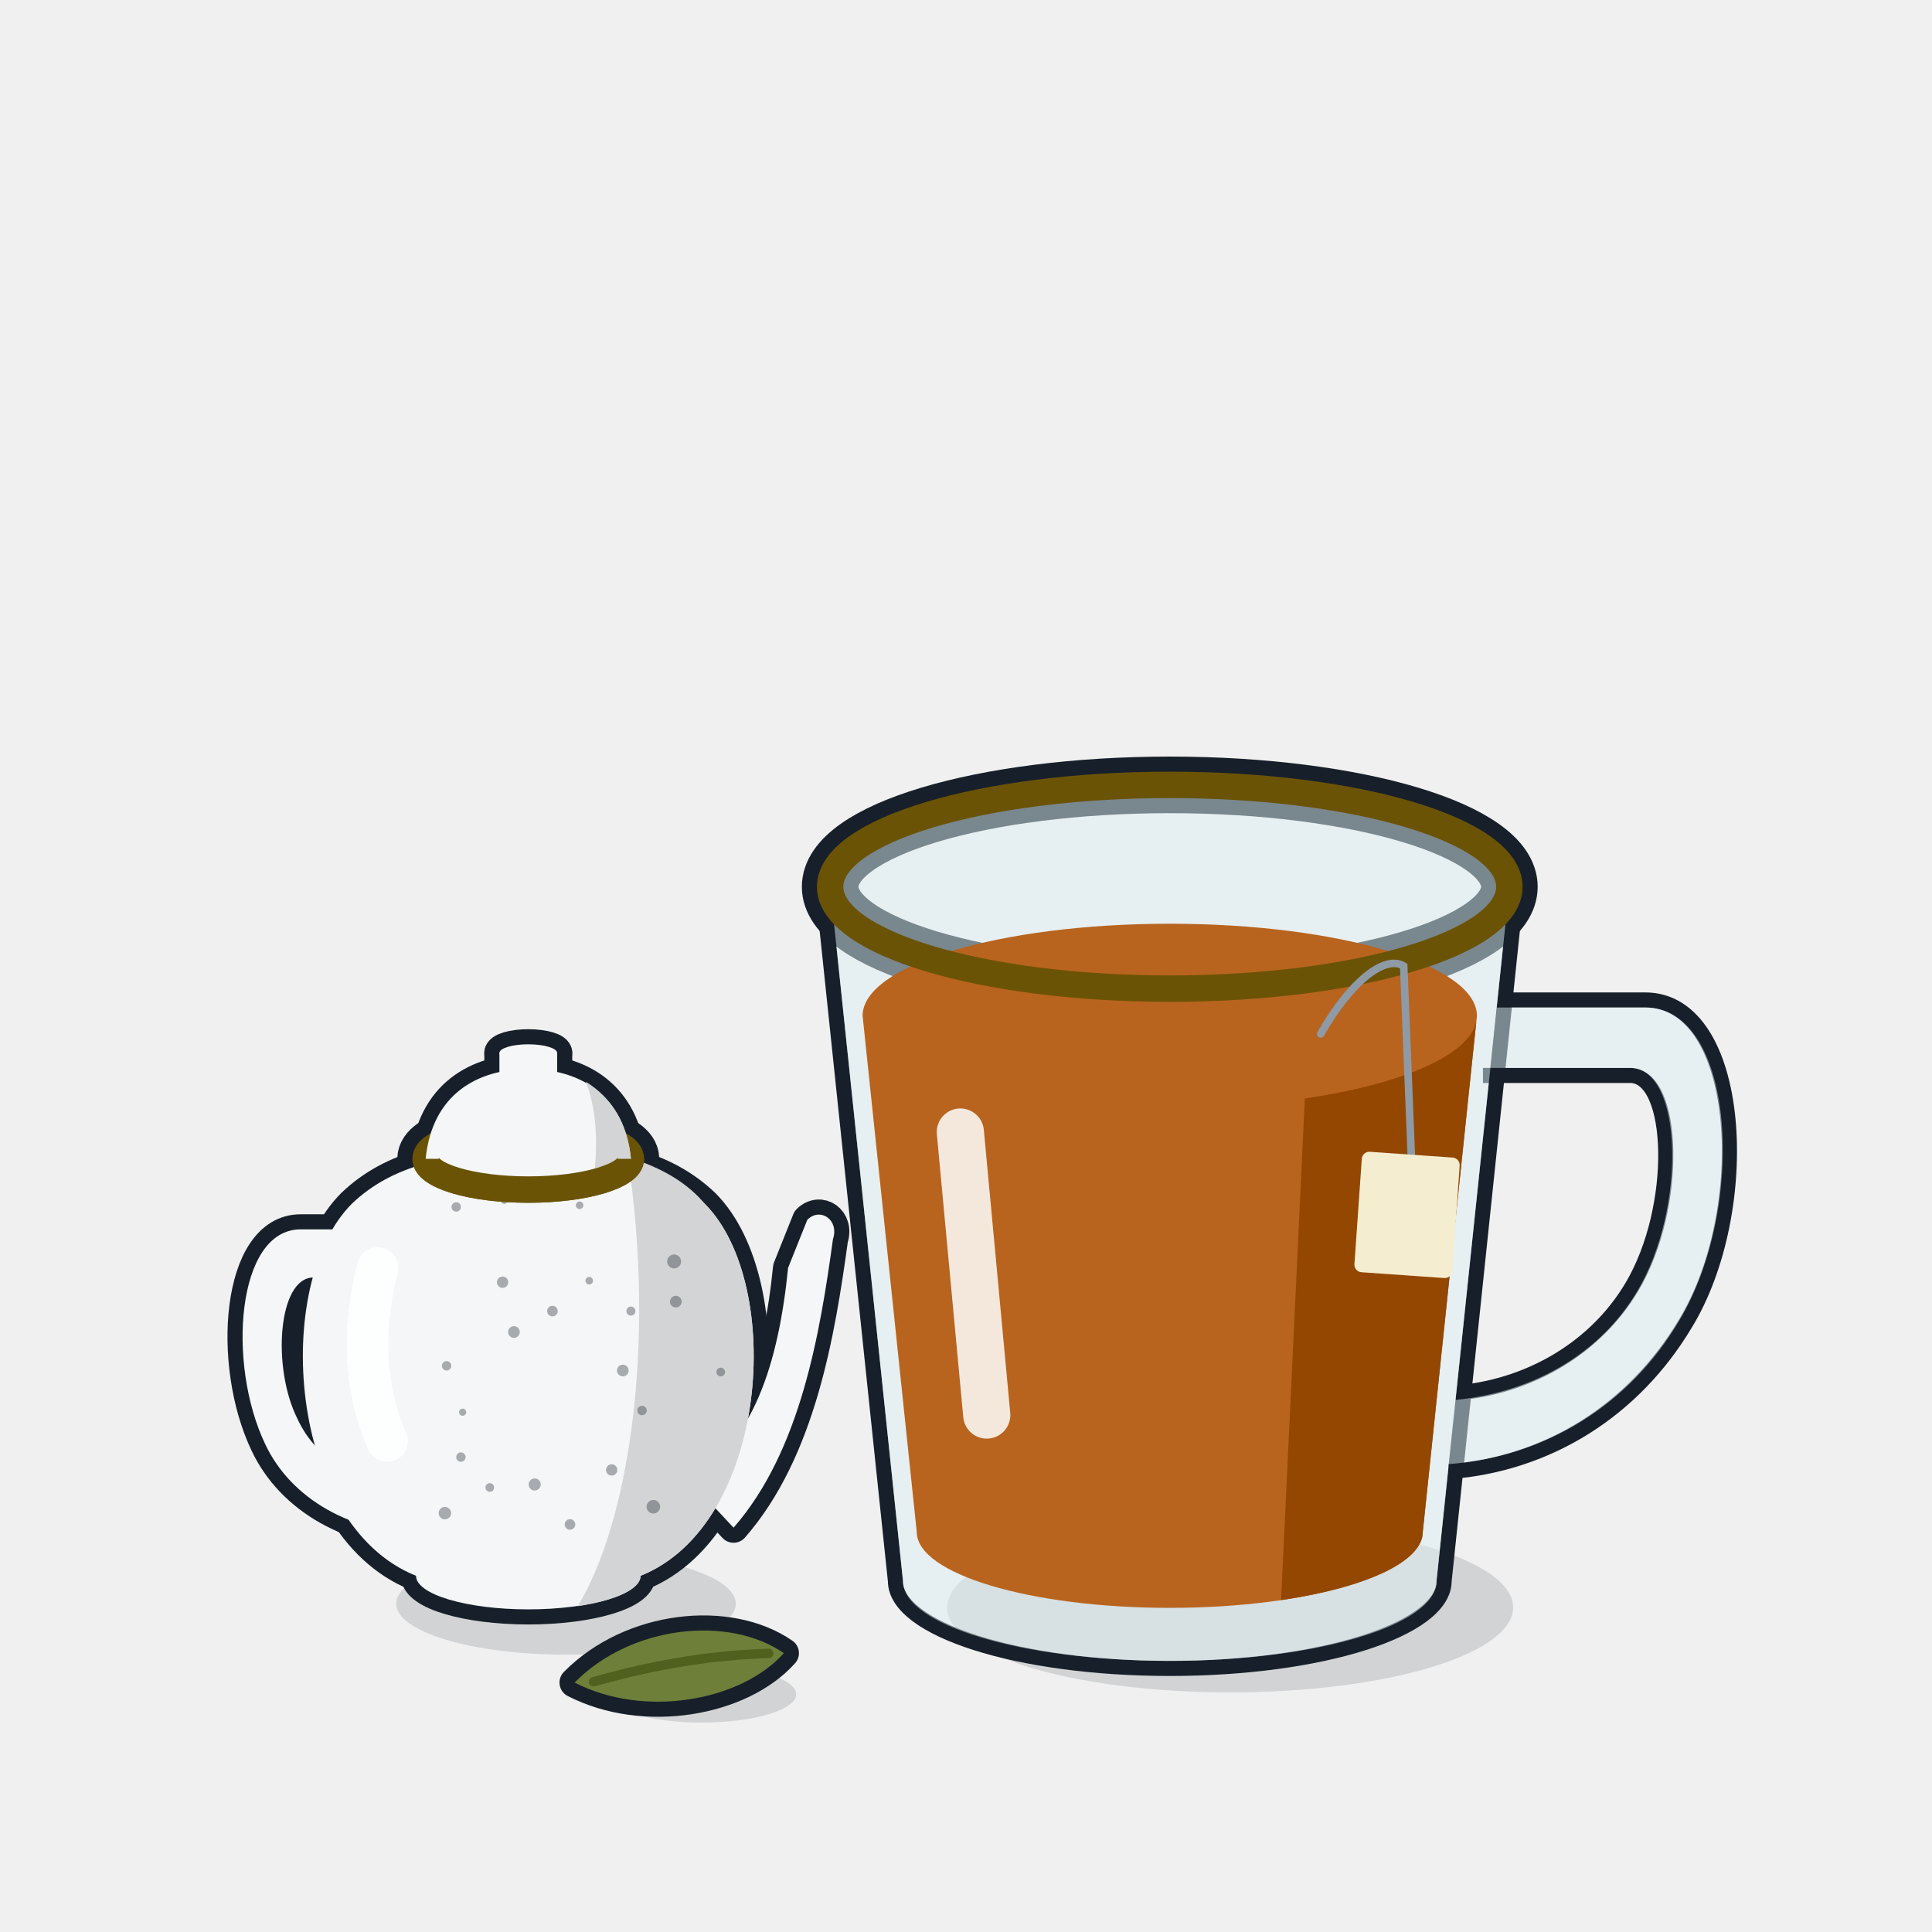
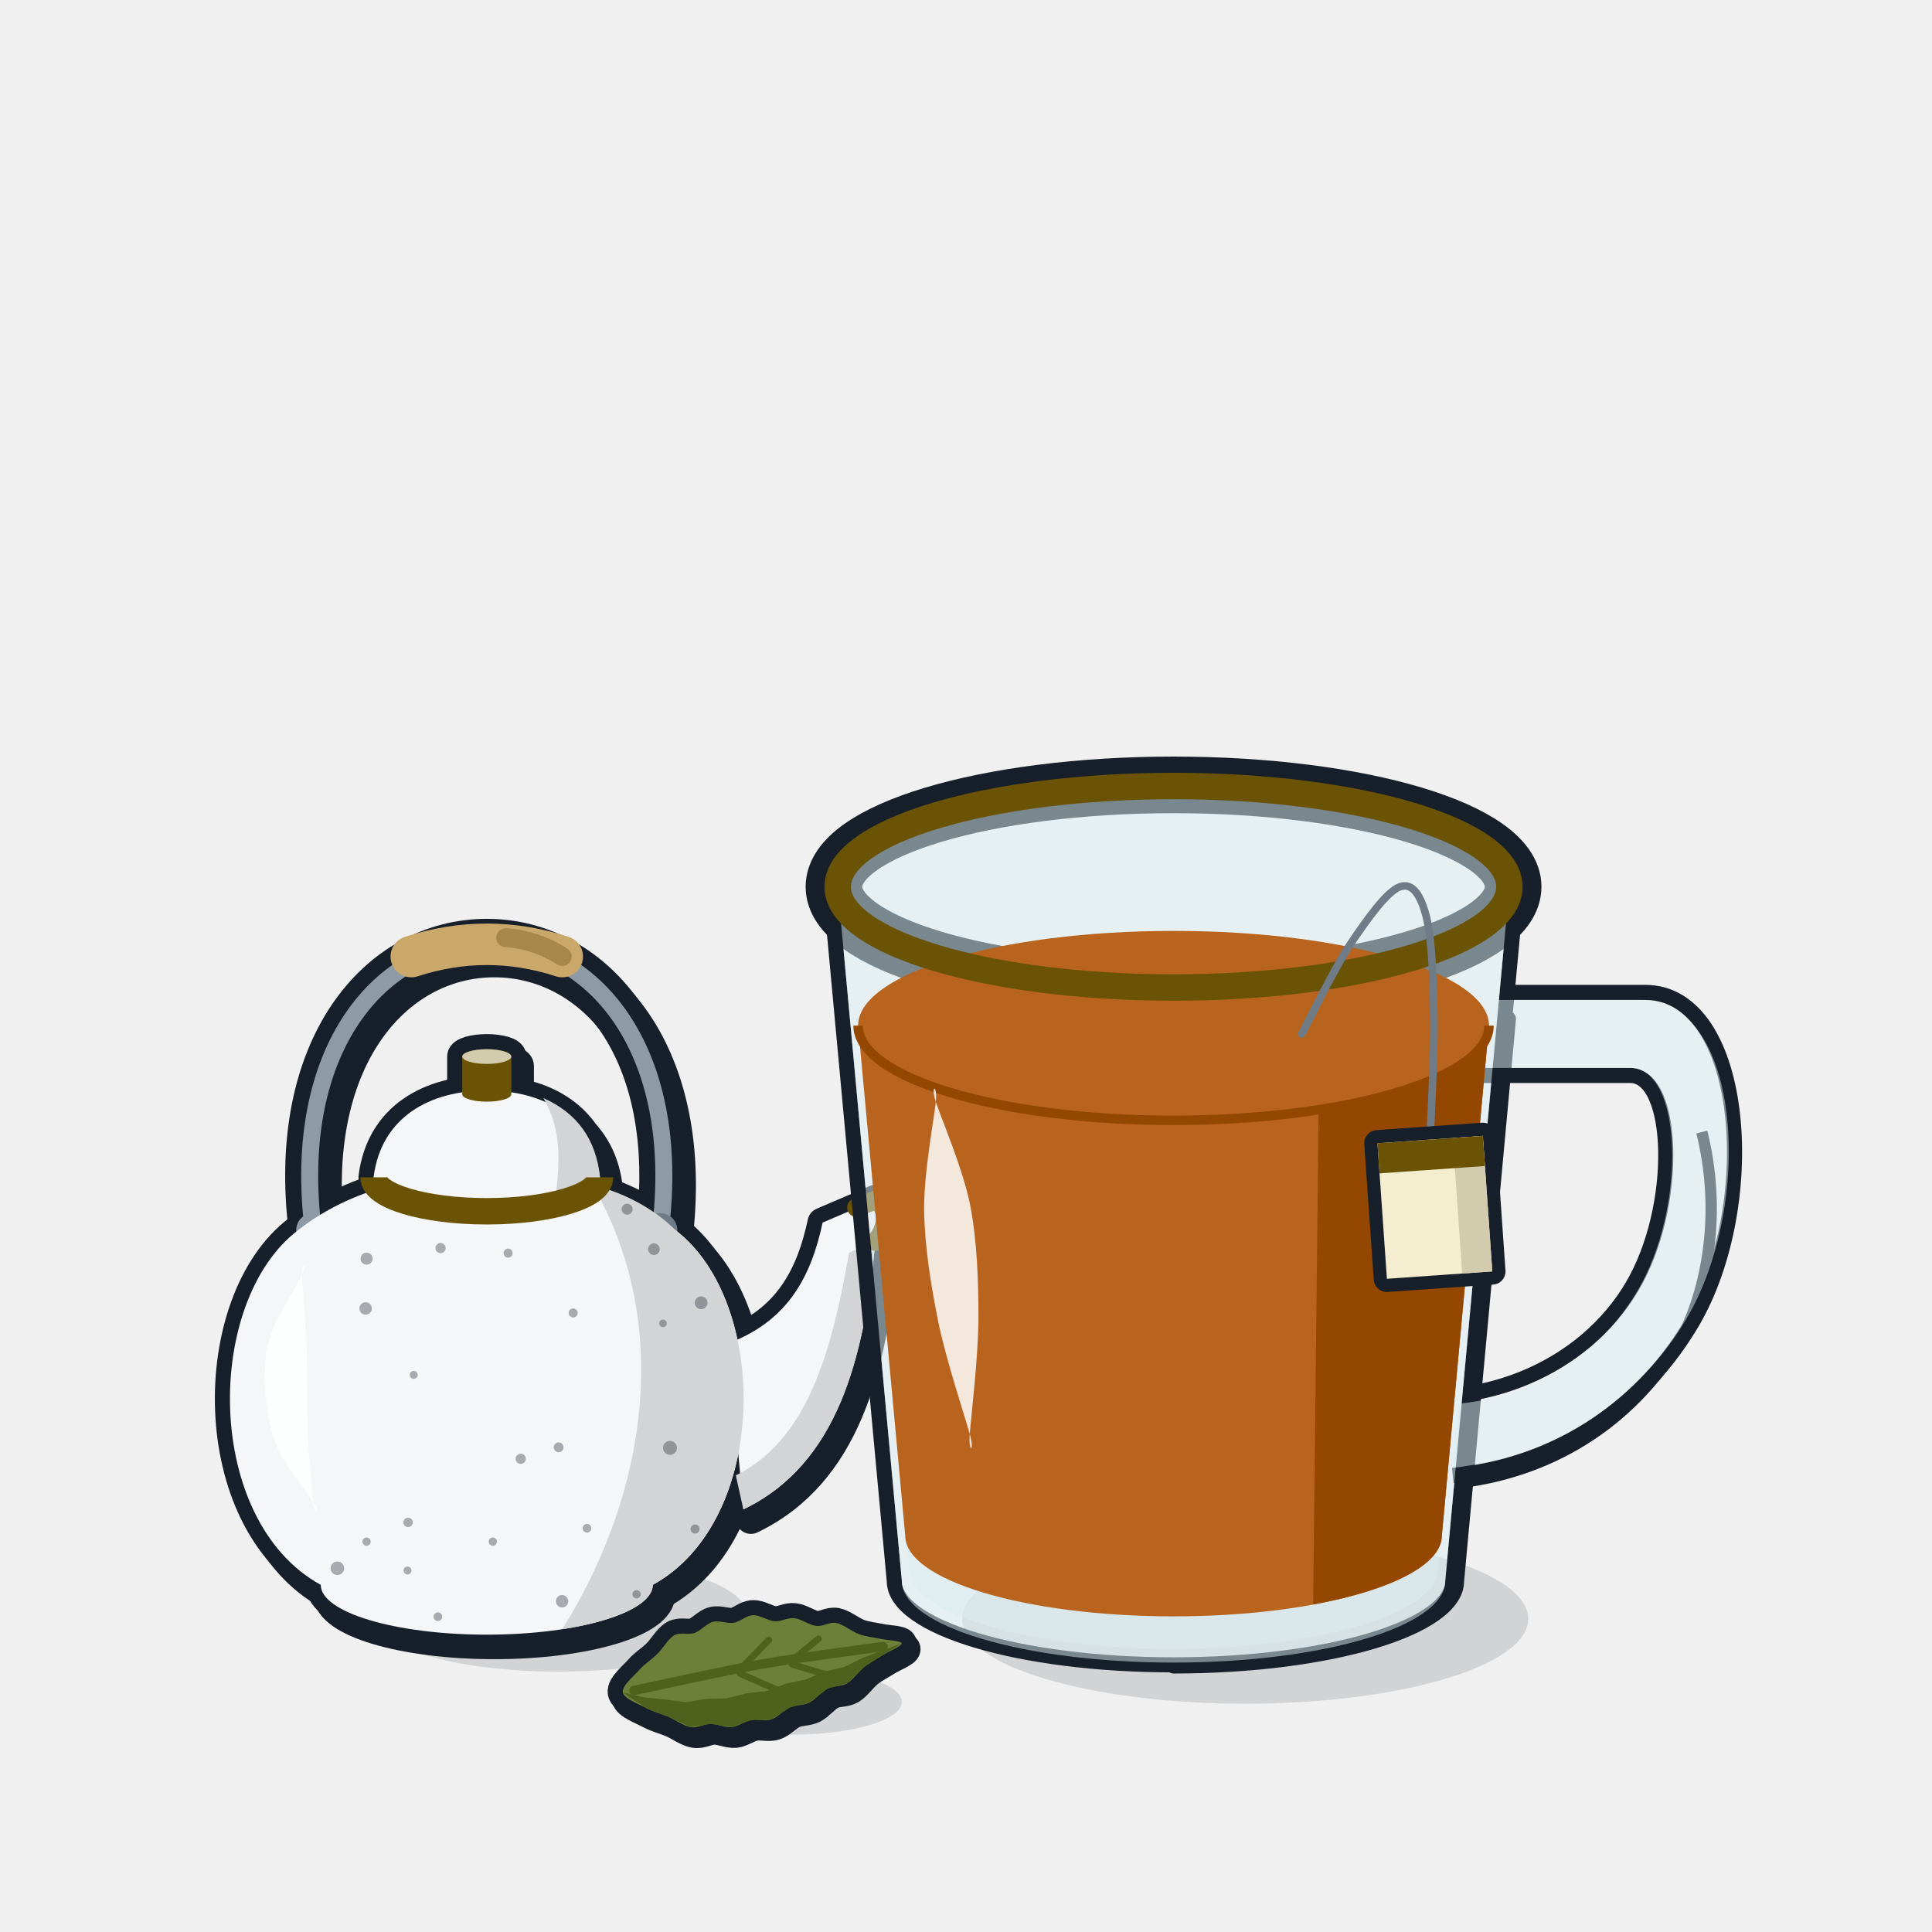
<svg xmlns="http://www.w3.org/2000/svg" viewBox="0 0 1024 1024">
-   <ellipse cx="300" cy="850" rx="90" ry="27" fill="#17202A" fill-opacity="0.14" />
-   <ellipse cx="652" cy="852" rx="150" ry="45" fill="#17202A" fill-opacity="0.14" />
-   <ellipse cx="372" cy="898" rx="50" ry="15" fill="#17202A" fill-opacity="0.14" />
-   <g id="contour-teapot" fill="#17202A" stroke="#17202A" stroke-width="16" stroke-linejoin="round">
-     <path fill-rule="evenodd" d="M225.6 651.6H159.3C125.3 651.6 120.2 723 140.6 765.5C154.2 794.4 186.5 813.1 225.6 813.1ZM225.6 677.1H166.1C147.4 677.1 144 724.7 157.6 751.9C167.8 774 189.9 787.6 225.6 787.6Z" />
-     <path d="M365 784.2C399 765.5 412.6 723 417.7 672L427.9 646.5C434.7 639.7 444.9 646.5 441.5 656.7C434.7 706 424.5 768.9 388.8 809.7Z" />
-     <path d="M220.5 835.2C152.5 808 144 680.5 186.5 638C207.8 617.6 237.5 610.8 280 610.8C322.5 610.8 352.2 617.6 373.5 638C416 680.5 407.5 808 339.5 835.2A59.5 17.8 0 0 1 220.5 835.2Z" />
-     <path d="M225.6 614.2C229 580.2 252.8 566.6 280 566.6C307.2 566.6 331 580.2 334.4 614.2Z" />
-     <ellipse cx="280" cy="614.2" rx="54.4" ry="16.3" stroke-width="30" />
-     <ellipse cx="280" cy="558.1" rx="15.3" ry="4.6" />
-     <path d="M264.7 558.1V568.3H295.3V558.1Z" />
+   <ellipse cx="296" cy="856" rx="100" ry="30" fill="#17202A" fill-opacity="0.14" />
+   <ellipse cx="660" cy="858" rx="150" ry="45" fill="#17202A" fill-opacity="0.14" />
+   <ellipse cx="420" cy="902" rx="58" ry="17.4" fill="#17202A" fill-opacity="0.14" />
+   <g id="contour-teapot" fill="#17202A" stroke="#17202A" stroke-width="16" stroke-linejoin="round" stroke-linecap="round">
+     <path d="M166 652C154 556 202 500 258 500C314 500 362 556 350 652" fill="none" stroke-width="26" />
+     <path d="M386 712C418 700 430 676 436 648L464 636C472 640 470 652 464 658C458 720 444 776 394 800Z" />
+     <path d="M170 840C108 806 108 690 158 652C186 630 222 622 258 622C294 622 330 630 358 652C408 690 408 806 346 840A88 26.4 0 0 1 170 840Z" />
+     <path d="M198 624C202 592 228 578 258 578C288 578 314 592 318 624A60 18 0 0 1 198 624Z" />
+     <path d="M245 580V560A13 3.9 0 0 1 271 560V580A13 3.9 0 0 1 245 580Z" />
+     <g transform="translate(4 5)">
+       <path d="M166 652C154 556 202 500 258 500C314 500 362 556 350 652" fill="none" stroke-width="26" />
+       <path d="M386 712C418 700 430 676 436 648L464 636C472 640 470 652 464 658C458 720 444 776 394 800Z" />
+       <path d="M170 840C108 806 108 690 158 652C186 630 222 622 258 622C294 622 330 630 358 652C408 690 408 806 346 840A88 26.4 0 0 1 170 840Z" />
+       <path d="M198 624C202 592 228 578 258 578C288 578 314 592 318 624A60 18 0 0 1 198 624Z" />
+       <path d="M245 580V560A13 3.9 0 0 1 271 560V580A13 3.9 0 0 1 245 580Z" />
+     </g>
  </g>
-   <path fill-rule="evenodd" fill="#F4F6F7" d="M225.6 651.6H159.3C125.3 651.6 120.2 723 140.6 765.5C154.2 794.4 186.5 813.1 225.6 813.1ZM225.6 677.1H166.1C147.4 677.1 144 724.7 157.6 751.9C167.8 774 189.9 787.6 225.6 787.6Z" />
-   <path d="M365 784.2C399 765.5 412.6 723 417.7 672L427.9 646.5C434.7 639.7 444.9 646.5 441.5 656.7C434.7 706 424.5 768.9 388.8 809.7Z" fill="#F4F6F7" />
-   <path d="M220.5 835.2C152.5 808 144 680.5 186.5 638C207.8 617.6 237.5 610.8 280 610.8C322.5 610.8 352.2 617.6 373.5 638C416 680.5 407.5 808 339.5 835.2A59.5 17.8 0 0 1 220.5 835.2Z" fill="#F4F6F7" />
-   <path d="M332.7 613.3C352.2 619.3 365 627.8 373.5 638C416 680.5 407.5 808 339.5 835.2A59.5 17.8 0 0 1 306.2 851.3C332.7 808 348 714.5 332.7 613.3Z" fill="#D2D4D5" />
+   <path d="M166 652C154 556 202 500 258 500C314 500 362 556 350 652" fill="none" stroke="#8E9AA6" stroke-width="9" stroke-linecap="round" />
+   <path d="M218 507Q258 494 298 507" fill="none" stroke="#C9A86A" stroke-width="22" stroke-linecap="round" />
+   <path d="M268 497Q284 498 298 507" fill="none" stroke="#A7884C" stroke-width="10" stroke-linecap="round" />
+   <circle cx="166" cy="652" r="9" fill="#8E9AA6" />
+   <circle cx="350" cy="652" r="9" fill="#6F7B86" />
+   <path d="M386 712C418 700 430 676 436 648L464 636C472 640 470 652 464 658C458 720 444 776 394 800Z" fill="#F4F6F7" />
+   <path d="M464 658C458 720 444 776 394 800L390 782C426 764 440 722 450 664Z" fill="#D2D4D5" />
+   <path d="M454 640L464 636C472 640 470 652 464 658" fill="none" stroke="#6B5306" stroke-width="10" stroke-linecap="round" />
+   <path d="M170 840C108 806 108 690 158 652C186 630 222 622 258 622C294 622 330 630 358 652C408 690 408 806 346 840A88 26.4 0 0 1 170 840Z" fill="#F4F6F7" />
+   <path d="M314 628C330 632 346 640 358 652C408 690 408 806 346 840A88 26.4 0 0 1 298 863.5C344 790 356 700 314 628Z" fill="#D2D4D5" />
  <g fill="#17202A" fill-opacity="0.35">
-     <circle cx="382" cy="727.2" r="2.3" />
-     <circle cx="302.1" cy="808" r="2.8" />
-     <circle cx="235.8" cy="802" r="3.3" />
-     <circle cx="283.4" cy="786.8" r="3.2" />
-     <circle cx="272.4" cy="706" r="3.1" />
-     <circle cx="292.8" cy="694.9" r="2.8" />
-     <circle cx="358.2" cy="689.9" r="3.1" />
-     <circle cx="334.4" cy="694.9" r="2.4" />
-     <circle cx="312.3" cy="678.8" r="2" />
-     <circle cx="259.6" cy="788.4" r="2.3" />
-     <circle cx="267.2" cy="636.3" r="1.8" />
-     <circle cx="340.3" cy="747.6" r="2.5" />
-     <circle cx="236.7" cy="723.9" r="2.5" />
-     <circle cx="241.8" cy="639.7" r="2.5" />
-     <circle cx="266.4" cy="679.6" r="3" />
-     <circle cx="244.3" cy="772.3" r="2.5" />
-     <circle cx="307.2" cy="638.8" r="2" />
-     <circle cx="245.2" cy="748.5" r="1.9" />
-     <circle cx="330.1" cy="726.4" r="3.1" />
-     <circle cx="324.2" cy="779.1" r="3" />
-     <circle cx="346.3" cy="798.6" r="3.6" />
-     <circle cx="357.3" cy="668.6" r="3.7" />
+     <circle cx="311.1" cy="810" r="2.3" />
+     <circle cx="371.6" cy="690.5" r="3.4" />
+     <circle cx="194.3" cy="667.1" r="3.2" />
+     <circle cx="232.1" cy="856.9" r="2.3" />
+     <circle cx="178.8" cy="831.2" r="3.6" />
+     <circle cx="261.2" cy="817.1" r="2.2" />
+     <circle cx="296.1" cy="767.1" r="2.6" />
+     <circle cx="216" cy="832.4" r="2.1" />
+     <circle cx="351.4" cy="701.4" r="2" />
+     <circle cx="216.3" cy="806.9" r="2.5" />
+     <circle cx="355.1" cy="767.4" r="3.7" />
+     <circle cx="269.3" cy="664.2" r="2.4" />
+     <circle cx="233.5" cy="661.5" r="2.7" />
+     <circle cx="337.4" cy="845" r="2.2" />
+     <circle cx="219.3" cy="728.7" r="2.1" />
+     <circle cx="346.6" cy="662.1" r="3.1" />
+     <circle cx="303.8" cy="695.9" r="2.4" />
+     <circle cx="297.9" cy="848.7" r="3.3" />
+     <circle cx="368.4" cy="810.4" r="2.4" />
+     <circle cx="194.3" cy="817.1" r="2.2" />
+     <circle cx="332.4" cy="640.9" r="2.9" />
+     <circle cx="193.8" cy="693.5" r="3.3" />
+     <circle cx="276" cy="773.2" r="2.7" />
  </g>
-   <path d="M200.1 672C191.6 706 193.3 736.6 205.2 763.8" fill="none" stroke="#FFFFFF" stroke-opacity="0.85" stroke-width="22" stroke-linecap="round" />
-   <ellipse cx="280" cy="614.2" rx="54.4" ry="16.3" fill="#D2D4D5" stroke="#6B5306" stroke-width="14" />
-   <path d="M225.6 614.2C229 580.2 252.8 566.6 280 566.6C307.2 566.6 331 580.2 334.4 614.2A54.4 16.3 0 0 1 225.6 614.2Z" fill="#F4F6F7" />
-   <path d="M310.6 573.4C324.2 581.9 332.7 595.5 334.4 614.2A54.4 16.3 0 0 1 314.5 626.8C317.4 604 315.7 587 310.6 573.4Z" fill="#D2D4D5" />
-   <path d="M225.6 614.2A54.4 16.3 0 0 0 334.4 614.2" fill="none" stroke="#6B5306" stroke-width="14" />
-   <path d="M264.7 558.1V568.3A15.3 4.6 0 0 0 295.3 568.3V558.1Z" fill="#F4F6F7" />
-   <ellipse cx="280" cy="558.1" rx="15.3" ry="4.6" fill="#F4F6F7" />
-   <g id="contour-cup" fill="none" stroke="#17202A" stroke-width="8">
-     <ellipse cx="620" cy="470" rx="180" ry="54" stroke-width="30" />
-     <path d="M436 470L474.6 838A145.4 46.3 0 0 0 765.4 838L804 470" />
-     <path d="M797 530H872C924 530 930 642 893 702C866 747 821 776 768 780" />
-     <path d="M786 570H864C888 570 890 640 865 682C846 714 812 734 775 738" />
+   <path d="M160 676C156.9 682.5 143.9 701 141.4 715.2C138.9 729.5 140.8 748.1 144.9 761.6C149 775 162.5 790.3 166 796C169.5 801.7 166.5 802.3 166 796C165.5 789.7 163.6 771.6 163.1 758.4C162.5 745.2 163.1 730.5 162.6 716.8C162.1 703 160.4 682.8 160 676C159.6 669.2 163.1 669.5 160 676Z" fill="#FFFFFF" fill-opacity="0.85" />
+   <path d="M198 624C202 592 228 578 258 578C288 578 314 592 318 624A60 18 0 0 1 198 624Z" fill="#F4F6F7" />
+   <path d="M288 582C306 590 316 604 318 624A60 18 0 0 1 294 637.9C298 610 296 596 288 582Z" fill="#D2D4D5" />
+   <path d="M198 624A60 18 0 0 0 318 624" fill="none" stroke="#6B5306" stroke-width="14" />
+   <path d="M245 580V560A13 3.9 0 0 1 271 560V580A13 3.9 0 0 1 245 580Z" fill="#6B5306" />
+   <ellipse cx="258" cy="560" rx="13" ry="3.9" fill="#D3CBAE" />
+   <g id="contour-cup" fill="none" stroke="#17202A" stroke-width="8" stroke-linejoin="round" stroke-linecap="round">
+     <path d="M440 470L474 838A148 44.4 0 0 0 770 838L804 470" />
+     <path d="M799.5 540L772 838A150 45 0 0 1 622 883" />
+     <ellipse cx="622" cy="470" rx="180" ry="54" stroke-width="30" />
  </g>
-   <path d="M793.3 534H872C920 534 926 640 890 700C864 744 820 772 767.9 776L771.4 742C812 738 848 718 868 684C894 640 892 566 864 566H789.9Z" fill="#DCEEF3" fill-opacity="0.5" />
-   <path d="M440 470L478.6 838A141.4 42.3 0 0 0 761.4 838L800 470A180 54 0 0 0 440 470Z" fill="#DCEEF3" fill-opacity="0.5" />
-   <path d="M457.2 538.4L485.9 812A134.1 40.2 0 0 0 754.1 812L782.8 538.4A162.8 48.8 0 0 0 457.2 538.4Z" fill="#B8641E" />
-   <path d="M691.6 582.2A162.8 48.8 0 0 0 782.8 538.4L754.1 812A134.1 40.2 0 0 1 679 848.1Z" fill="#944700" />
-   <path d="M509 600L523 750" fill="none" stroke="#FFFFFF" stroke-opacity="0.85" stroke-width="25" stroke-linecap="round" />
-   <ellipse cx="620" cy="470" rx="180" ry="54" fill="none" stroke="#6B5306" stroke-width="14" />
-   <path d="M700 548C716 520 734 506 744 512L748 612" fill="none" stroke="#8E9AA6" stroke-width="4" stroke-linecap="round" />
-   <path d="M726 612H770A4 4 0 0 1 774 616V672A4 4 0 0 1 770 676H726A4 4 0 0 1 722 672V616A4 4 0 0 1 726 612Z" fill="#F5EDCF" transform="rotate(4 748 612)" />
-   <g transform="translate(360 884) rotate(-8)">
-     <path id="contour-leaf" d="M-56 0C-22 -26 30 -24 56 0C30 22 -22 24 -56 0Z" fill="#17202A" stroke="#17202A" stroke-width="16" stroke-linejoin="round" />
-     <path d="M-56 0C-22 -26 30 -24 56 0C30 22 -22 24 -56 0Z" fill="#6E7F3A" />
-     <path d="M-46 1C-10 -4 20 -4 48 -1" fill="none" stroke="#50611D" stroke-width="5" stroke-linecap="round" />
+   <g id="contour-cup-handle" fill="none" stroke="#17202A" stroke-width="8" stroke-linejoin="round">
+     <path d="M797 526H872C926 526 934 642 895 704C868 748 823 777 770 782" />
+     <path d="M786 570H864C888 570 890 640 865 682C846 714 812 734 776 739" />
+     <path d="M902 600C912 640 906 680 892 708C868 750 826 780 772 786" stroke-width="6" />
+   </g>
+   <path d="M794 530H870C924 530 930 642 892 702C866 744 822 772 770 778L773 744C814 740 848 718 868 684C894 640 892 566 864 566H790Z" fill="#DCEEF3" fill-opacity="0.5" />
+   <path d="M444 470L478 838A144 43.2 0 0 0 766 838L800 470A178 53.4 0 0 0 444 470Z" fill="#DCEEF3" fill-opacity="0.5" />
+   <path d="M479.8 814A142.2 42.7 0 0 0 764.2 814L762 832A140 42 0 0 1 482 832Z" fill="#DCEEF3" fill-opacity="0.5" />
+   <path d="M454.8 543.6L479.8 814A142.2 42.7 0 0 0 764.2 814L789.2 543.6A167.2 50.2 0 0 0 454.8 543.6Z" fill="#B8641E" />
+   <path d="M698.9 588.1A167.2 50.2 0 0 0 789.2 543.6L764.2 814A142.2 42.7 0 0 1 696 850.4Z" fill="#944700" />
+   <path d="M454.8 543.6A167.2 50.2 0 0 0 789.2 543.6" fill="none" stroke="#944700" stroke-width="5" />
+   <path d="M496 584C495 593.5 489.6 621.8 489.8 641.3C490.1 660.8 493.4 681.3 497.4 701.1C501.5 720.8 511.2 750.2 514 760C516.8 769.8 513.2 770.2 514 760C514.8 749.8 518.5 719.2 518.6 698.9C518.6 678.7 517.9 657.9 514.2 638.7C510.4 619.6 499 593.1 496 584C493 574.9 497 574.5 496 584Z" fill="#FFFFFF" fill-opacity="0.85" />
+   <ellipse cx="622" cy="470" rx="178" ry="53.4" fill="none" stroke="#6B5306" stroke-width="14" />
+   <path d="M690 548C694.3 540 707.3 513 716 500C724.7 487 735.3 472.3 742 470C748.7 467.7 753 474.3 756 486C759 497.7 759.7 520.3 760 540C760.3 559.7 758.3 593.3 758 604" fill="none" stroke="#6F7B86" stroke-width="4" stroke-linecap="round" />
+   <g transform="rotate(-4 758 604)">
+     <path d="M730 604H786V676H730Z" id="contour-tag" fill="#17202A" stroke="#17202A" stroke-width="14" stroke-linejoin="round" />
+     <path d="M730 604H786V676H730Z" fill="#F5EDCF" />
+     <path d="M770 604H786V676H770Z" fill="#D3CBAE" />
+     <path d="M730 604H786V620H730Z" fill="#6B5306" />
+   </g>
+   <g id="contour-leaf" fill="#17202A" stroke="#17202A" stroke-width="16" stroke-linejoin="round" stroke-linecap="round">
+     <path d="M330.1 897C329.5 893.6 335.9 888.4 338.9 885C341.9 881.6 345.2 879.8 348.3 876.7C351.4 873.7 354.1 868.6 357.4 866.7C360.7 864.9 364.7 866.7 368.1 865.5C371.5 864.3 374.5 860.5 377.9 859.6C381.4 858.7 385.4 860.7 388.9 860.1C392.4 859.5 395.5 856.2 399.1 856.1C402.7 855.9 406.9 859 410.5 859.3C414.2 859.6 417.4 857.2 421.1 857.7C424.8 858.1 429 861.4 432.7 861.8C436.4 862.2 439.6 859.5 443.3 860.2C447.1 861 451.4 864.7 455.2 866.1C459.1 867.5 462.8 867.8 466.6 868.6C470.3 869.4 477.6 869.6 477.9 871C478.1 872.4 471.3 875.1 468.1 877.1C464.8 879.2 461.5 880.8 458.3 883.3C455.1 885.8 452.2 890.2 449 892.2C445.7 894.1 441.9 893.3 438.6 895C435.3 896.7 432.3 900.7 429 902.4C425.7 904 421.9 903.5 418.6 905C415.2 906.5 412.2 910.2 408.8 911.3C405.4 912.4 401.5 911 398 911.7C394.5 912.3 391.3 915 387.8 915.4C384.2 915.7 380.2 913.7 376.6 913.7C373 913.7 369.8 916.1 366 915.4C362.3 914.8 358.1 911.6 354.2 909.9C350.2 908.2 346.5 907.4 342.5 905.3C338.5 903.1 330.7 900.4 330.1 897Z" />
+     <g transform="translate(2 3)">
+       <path d="M330.1 897C329.5 893.6 335.9 888.4 338.9 885C341.9 881.6 345.2 879.8 348.3 876.7C351.4 873.7 354.1 868.6 357.4 866.7C360.7 864.9 364.7 866.7 368.1 865.5C371.5 864.3 374.5 860.5 377.9 859.6C381.4 858.7 385.4 860.7 388.9 860.1C392.4 859.5 395.5 856.2 399.1 856.1C402.7 855.9 406.9 859 410.5 859.3C414.2 859.6 417.4 857.2 421.1 857.7C424.8 858.1 429 861.4 432.7 861.8C436.4 862.2 439.6 859.5 443.3 860.2C447.1 861 451.4 864.7 455.2 866.1C459.1 867.5 462.8 867.8 466.6 868.6C470.3 869.4 477.6 869.6 477.9 871C478.1 872.4 471.3 875.1 468.1 877.1C464.8 879.2 461.5 880.8 458.3 883.3C455.1 885.8 452.2 890.2 449 892.2C445.7 894.1 441.9 893.3 438.6 895C435.3 896.7 432.3 900.7 429 902.4C425.7 904 421.9 903.5 418.6 905C415.2 906.5 412.2 910.2 408.8 911.3C405.4 912.4 401.5 911 398 911.7C394.5 912.3 391.3 915 387.8 915.4C384.2 915.7 380.2 913.7 376.6 913.7C373 913.7 369.8 916.1 366 915.4C362.3 914.8 358.1 911.6 354.2 909.9C350.2 908.2 346.5 907.4 342.5 905.3C338.5 903.1 330.7 900.4 330.1 897Z" />
+     </g>
+   </g>
+   <path d="M330.1 897C329.5 893.6 335.9 888.4 338.9 885C341.9 881.6 345.2 879.8 348.3 876.7C351.4 873.7 354.1 868.6 357.4 866.7C360.7 864.9 364.7 866.7 368.1 865.5C371.5 864.3 374.5 860.5 377.9 859.6C381.4 858.7 385.4 860.7 388.9 860.1C392.4 859.5 395.5 856.2 399.1 856.1C402.7 855.9 406.9 859 410.5 859.3C414.2 859.6 417.4 857.2 421.1 857.7C424.8 858.1 429 861.4 432.7 861.8C436.4 862.2 439.6 859.5 443.3 860.2C447.1 861 451.4 864.7 455.2 866.1C459.1 867.5 462.8 867.8 466.6 868.6C470.3 869.4 477.6 869.6 477.9 871C478.1 872.4 471.3 875.1 468.1 877.1C464.8 879.2 461.5 880.8 458.3 883.3C455.1 885.8 452.2 890.2 449 892.2C445.7 894.1 441.9 893.3 438.6 895C435.3 896.7 432.3 900.7 429 902.4C425.7 904 421.9 903.5 418.6 905C415.2 906.5 412.2 910.2 408.8 911.3C405.4 912.4 401.5 911 398 911.7C394.5 912.3 391.3 915 387.8 915.4C384.2 915.7 380.2 913.7 376.6 913.7C373 913.7 369.8 916.1 366 915.4C362.3 914.8 358.1 911.6 354.2 909.9C350.2 908.2 346.5 907.4 342.5 905.3C338.5 903.1 330.7 900.4 330.1 897Z" fill="#6E7F3A" />
+   <path d="M330.1 897L342.5 905.3L354.2 909.9L366 915.4L376.6 913.7L387.8 915.4L398 911.7L408.8 911.3L418.6 905L429 902.4L438.6 895L449 892.2L458.3 883.3L468.1 877.1L477.9 871L477.9 871L467.6 874.8L457.4 878.6L447.4 883.6L437 885.9L426.9 890.2L416.4 892.4L406.2 896.3L395.5 897.5L385.1 900.2L374.3 900.4L363.7 902.2L352.6 900.8L341.5 899.7L330.1 897Z" fill="#50611D" />
+   <path d="M336 896C347.3 893.7 381.7 885.9 403.7 882C425.6 878.2 457.3 874.3 468 872.7" fill="none" stroke="#50611D" stroke-width="5" stroke-linecap="round" />
+   <g fill="none" stroke="#50611D" stroke-width="3.5" stroke-linecap="round">
+     <path d="M392 885.1L407.5 869.2" />
+     <path d="M392.4 887.1L412.2 895.8" />
+     <path d="M419.6 880.2L433.8 868.6" />
+     <path d="M419.9 882.2L437.1 887.3" />
  </g>
</svg>
